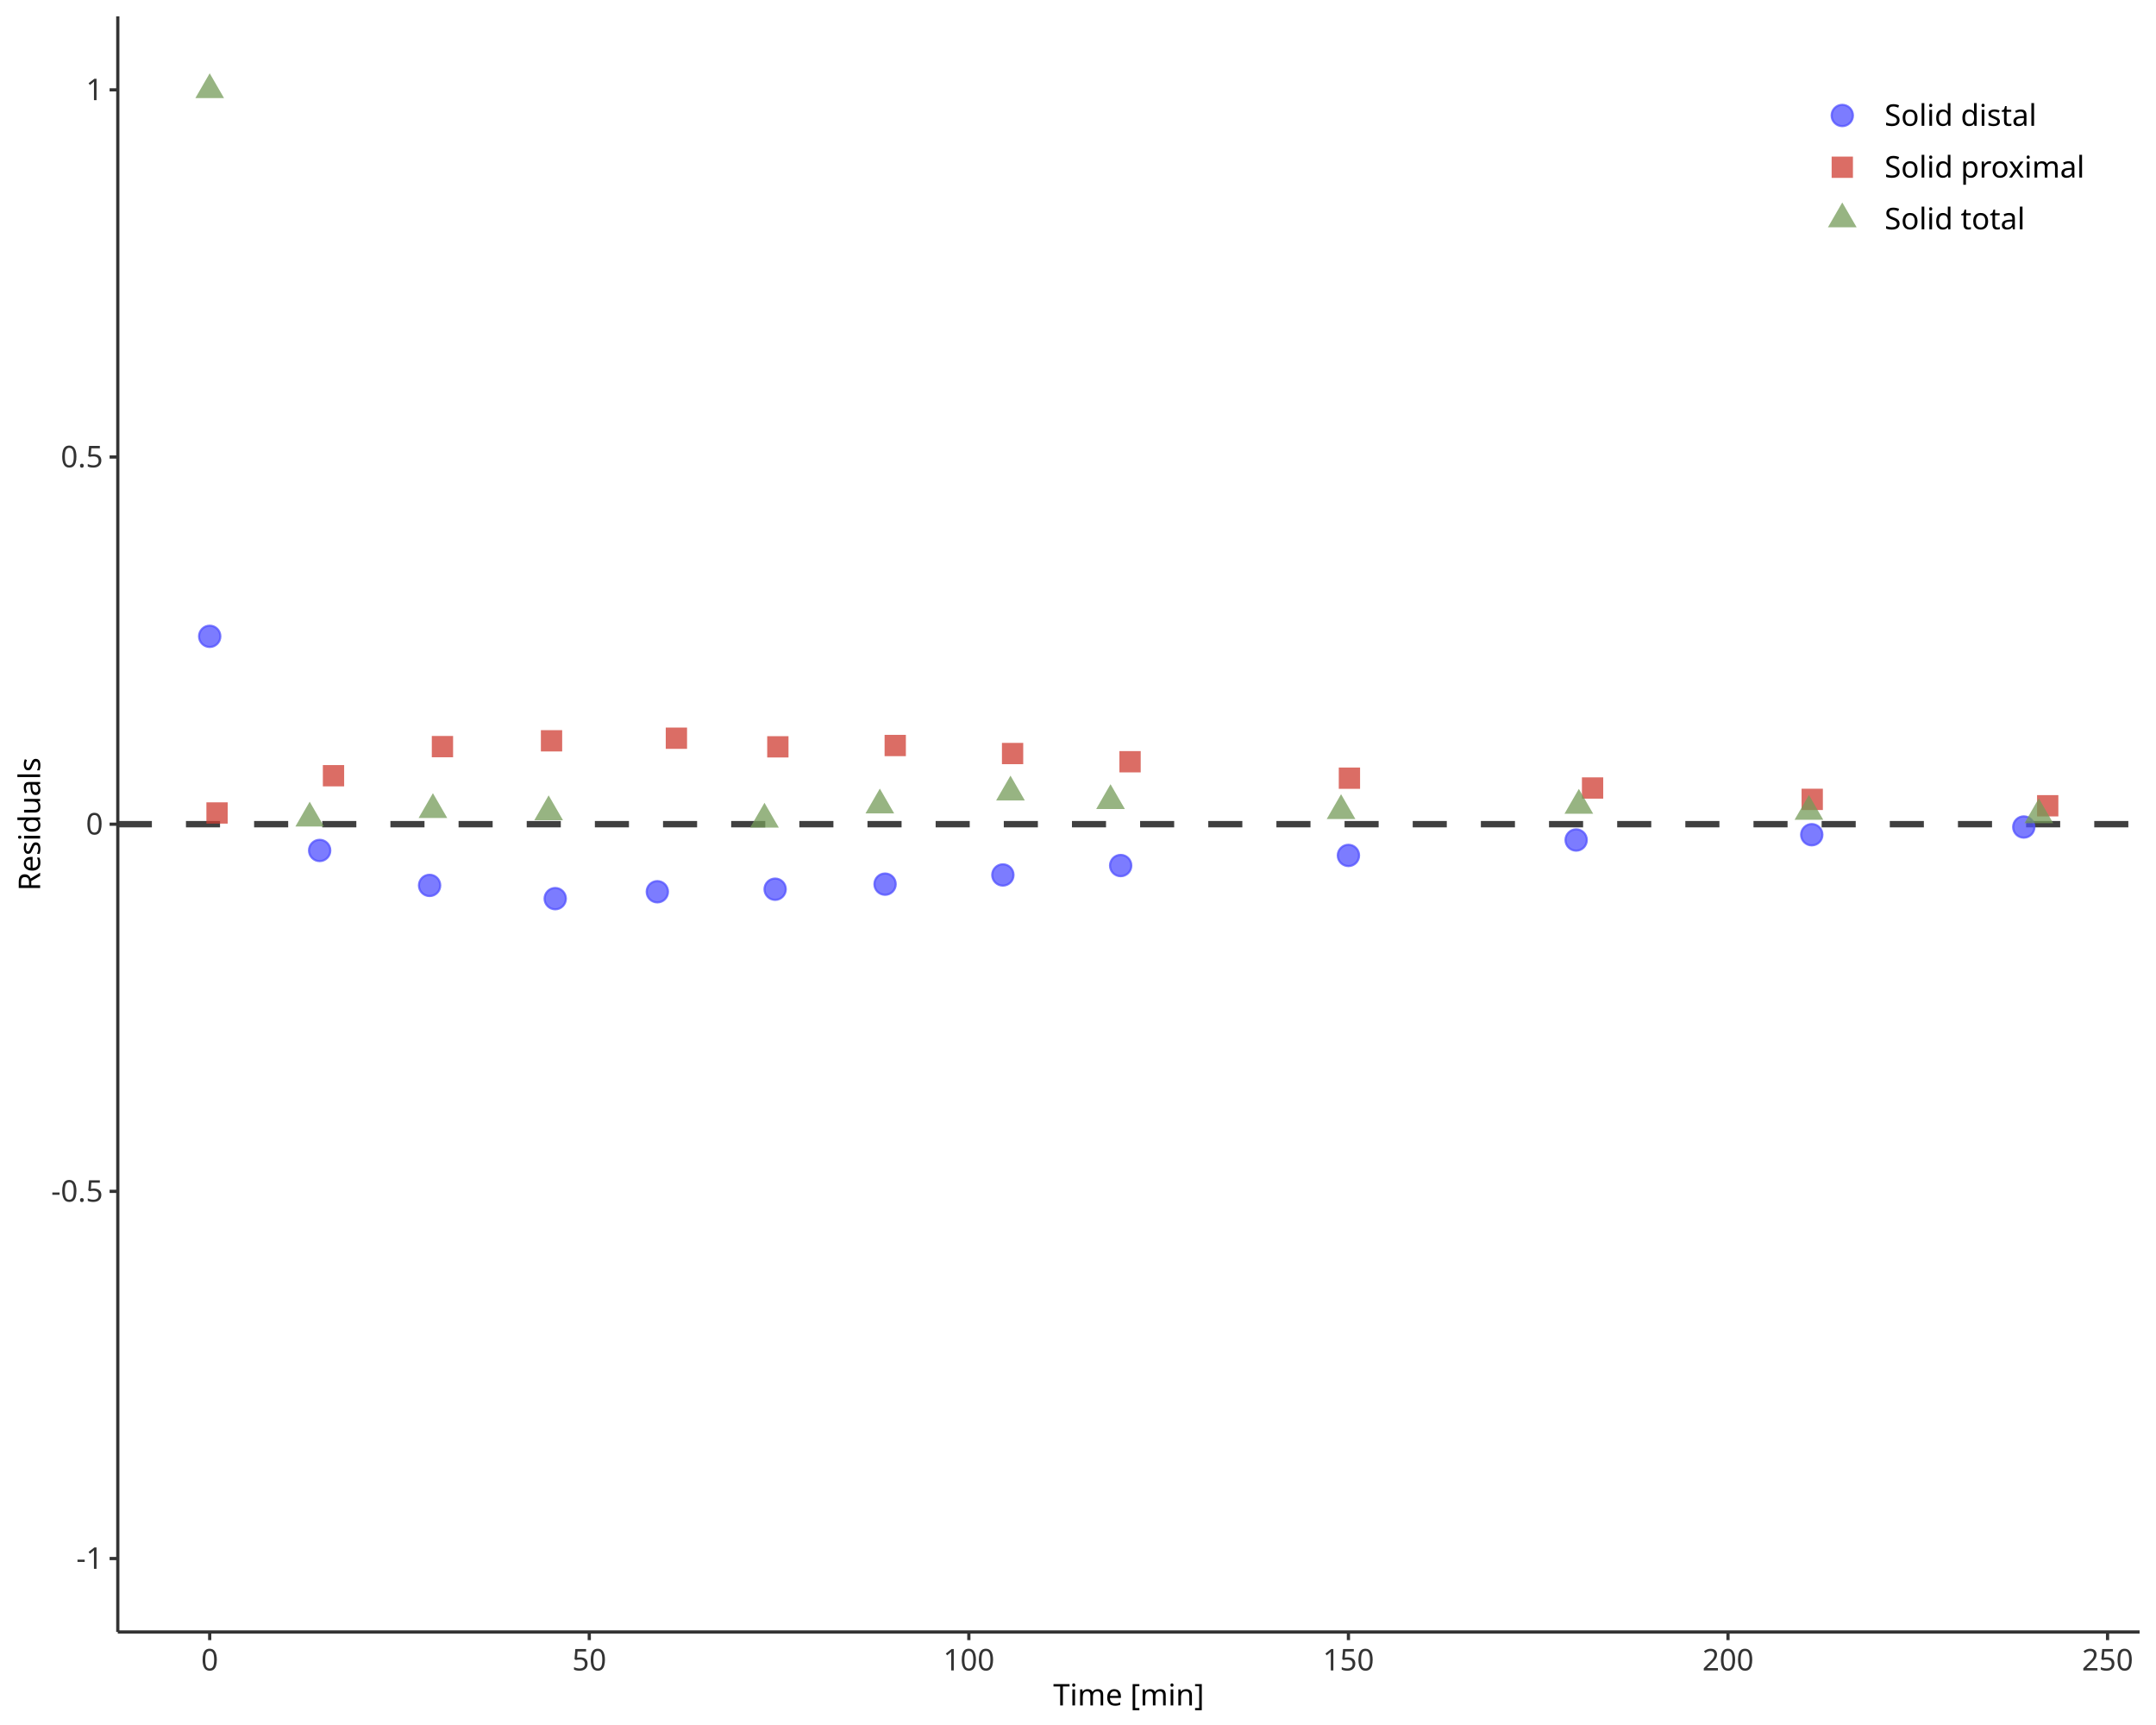
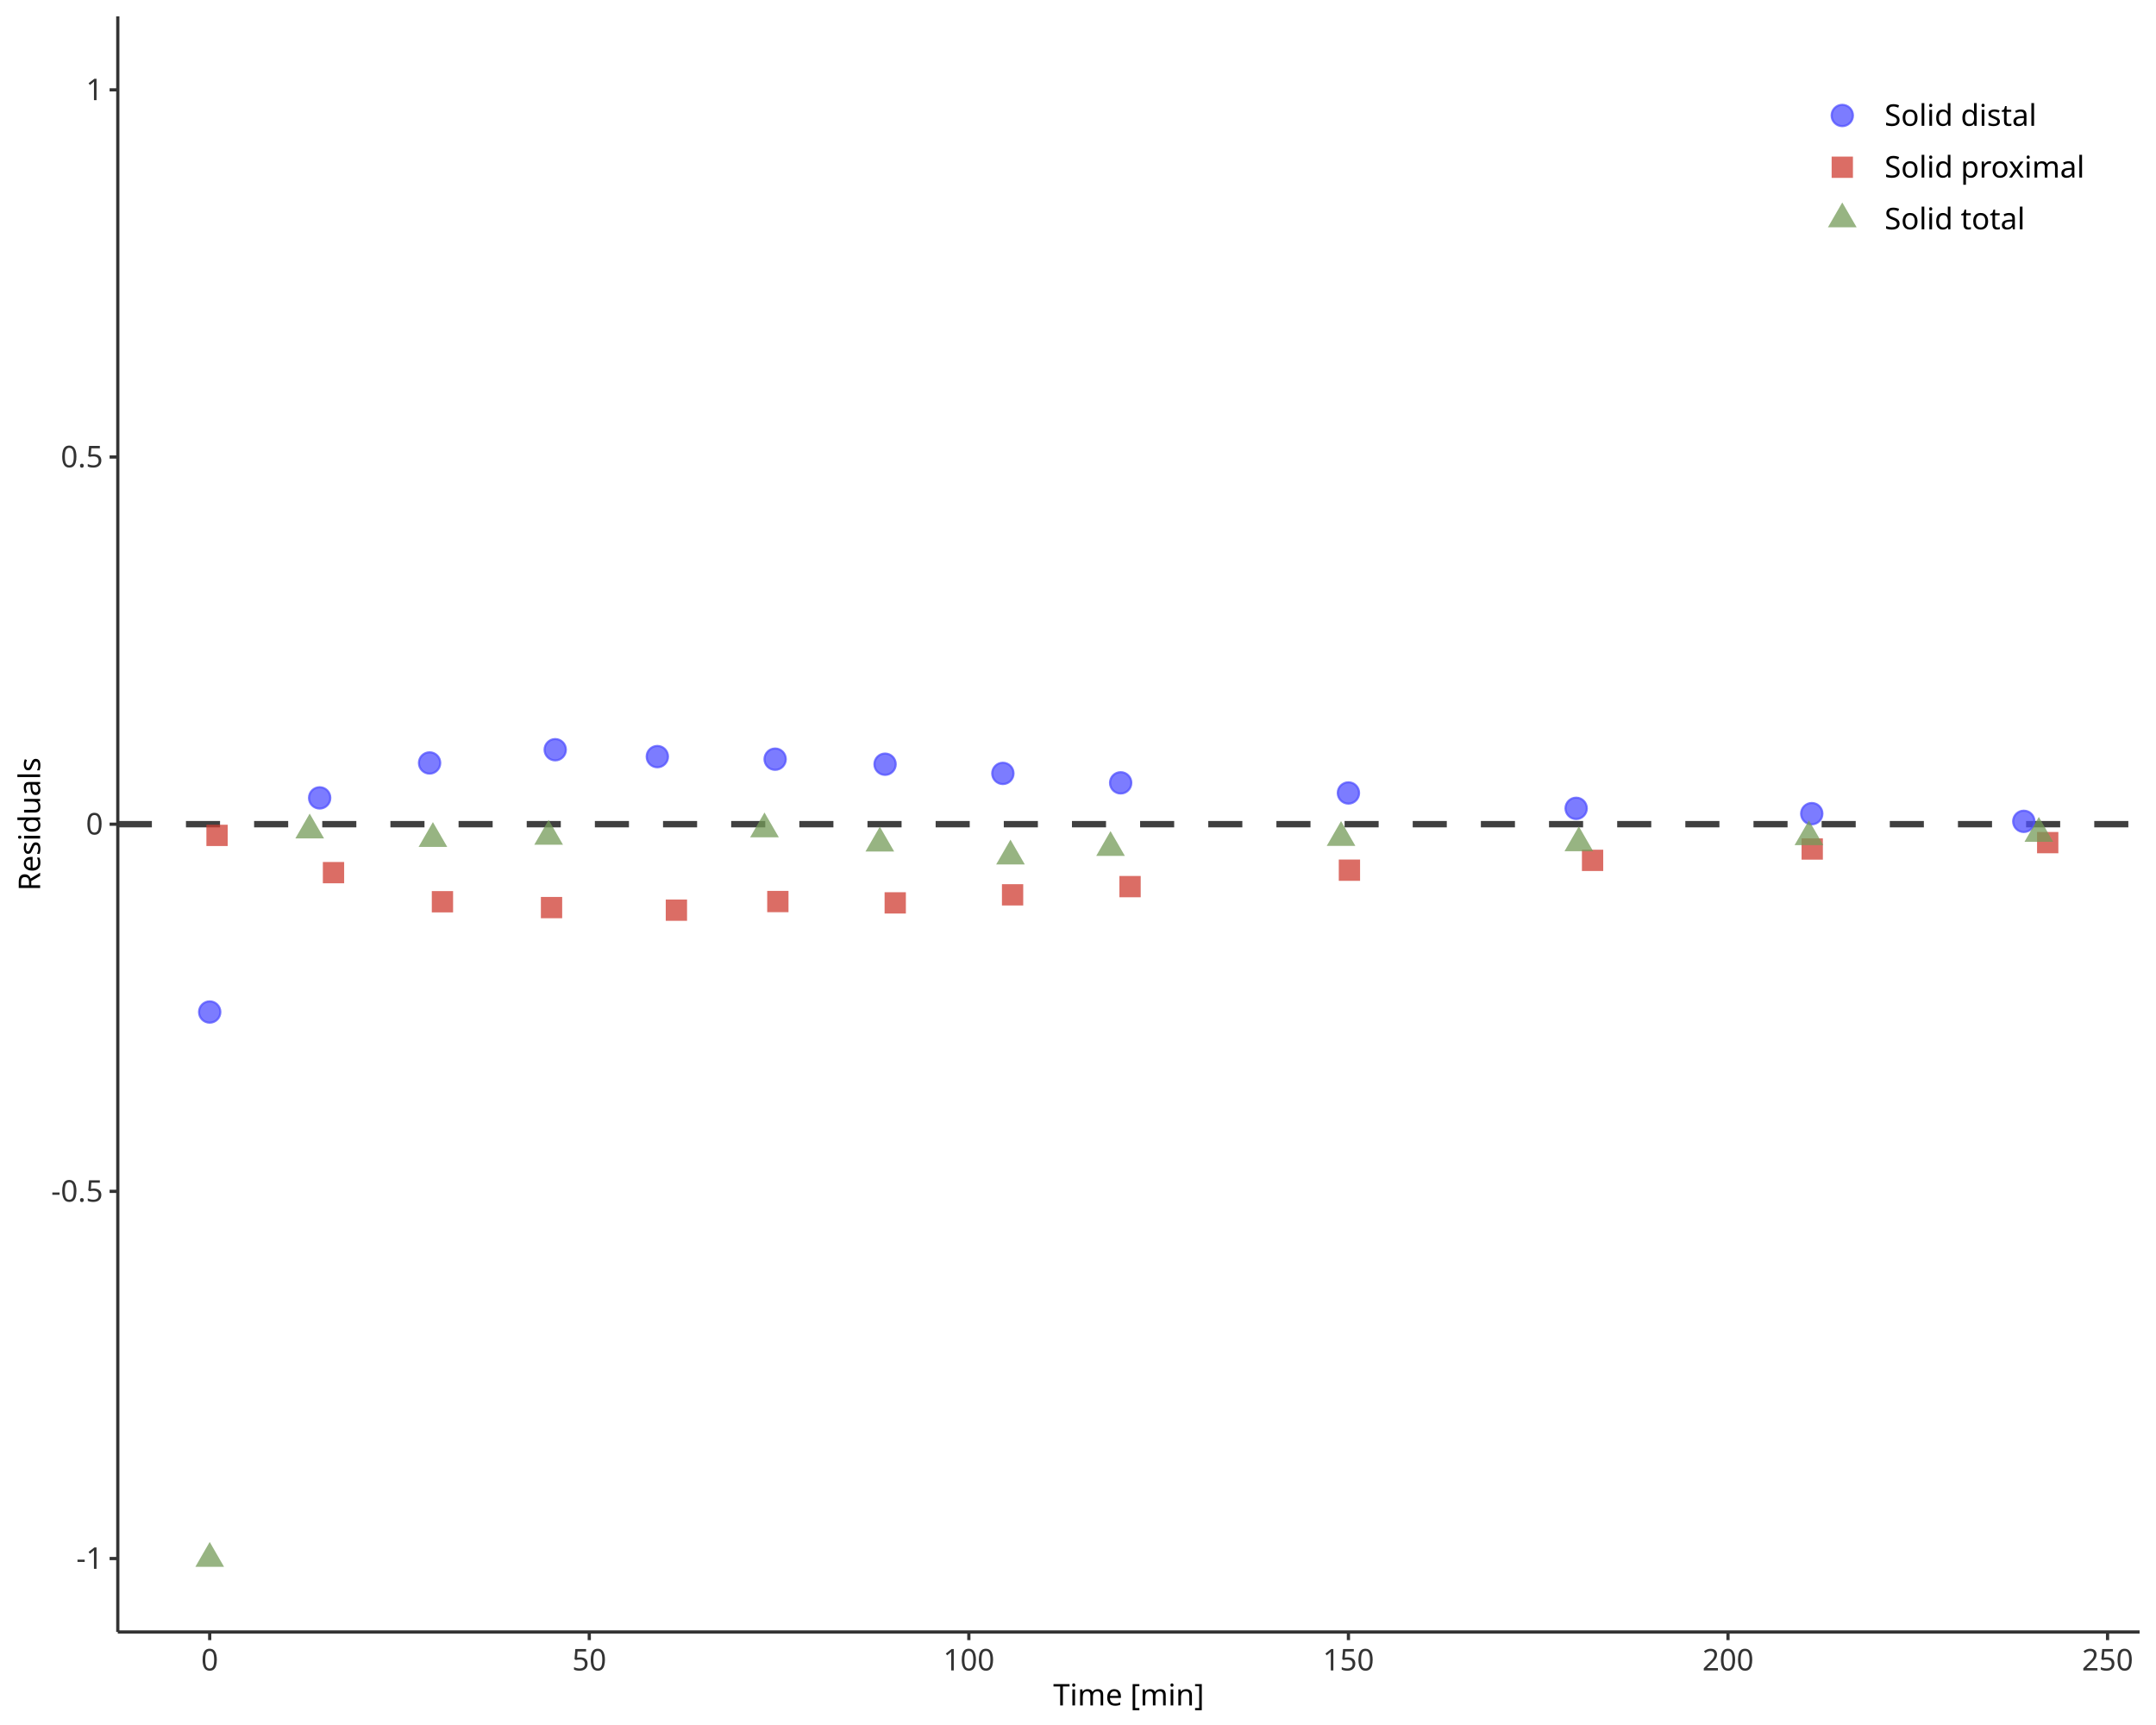
<svg xmlns="http://www.w3.org/2000/svg" class="svglite" data-engine-version="2.0" width="720.00pt" height="576.00pt" viewBox="0 0 720.00 576.00">
  <defs>
    <style type="text/css">
    .svglite line, .svglite polyline, .svglite polygon, .svglite path, .svglite rect, .svglite circle {
      fill: none;
      stroke: #000000;
      stroke-linecap: round;
      stroke-linejoin: round;
      stroke-miterlimit: 10.00;
    }
  </style>
  </defs>
  <rect width="100%" height="100%" style="stroke: none; fill: #FFFFFF;" />
  <defs>
    <clipPath id="cpMC4wMHw3MjAuMDB8MC4wMHw1NzYuMDA=">
      <rect x="0.00" y="0.00" width="720.00" height="576.00" />
    </clipPath>
  </defs>
  <g clip-path="url(#cpMC4wMHw3MjAuMDB8MC4wMHw1NzYuMDA=)">
    <rect x="0.00" y="0.00" width="720.00" height="576.00" style="stroke-width: 1.07; stroke: none; fill: #FFFFFF;" />
  </g>
  <defs>
    <clipPath id="cpMzkuMzR8NzE0LjUyfDUuNDh8NTQ0Ljkz">
      <rect x="39.34" y="5.48" width="675.18" height="539.45" />
    </clipPath>
  </defs>
  <g clip-path="url(#cpMzkuMzR8NzE0LjUyfDUuNDh8NTQ0Ljkz)">
    <rect x="39.34" y="5.48" width="675.18" height="539.45" style="stroke-width: 1.07; stroke: none; fill: #FFFFFF;" />
  </g>
  <g clip-path="url(#cpMC4wMHw3MjAuMDB8MC4wMHw1NzYuMDA=)">
</g>
  <g clip-path="url(#cpMzkuMzR8NzE0LjUyfDUuNDh8NTQ0Ljkz)">
</g>
  <g clip-path="url(#cpMC4wMHw3MjAuMDB8MC4wMHw1NzYuMDA=)">
</g>
  <g clip-path="url(#cpMzkuMzR8NzE0LjUyfDUuNDh8NTQ0Ljkz)">
</g>
  <g clip-path="url(#cpMC4wMHw3MjAuMDB8MC4wMHw1NzYuMDA=)">
</g>
  <g clip-path="url(#cpMzkuMzR8NzE0LjUyfDUuNDh8NTQ0Ljkz)">
</g>
  <g clip-path="url(#cpMC4wMHw3MjAuMDB8MC4wMHw1NzYuMDA=)">
</g>
  <g clip-path="url(#cpMzkuMzR8NzE0LjUyfDUuNDh8NTQ0Ljkz)">
</g>
  <g clip-path="url(#cpMC4wMHw3MjAuMDB8MC4wMHw1NzYuMDA=)">
</g>
  <g clip-path="url(#cpMzkuMzR8NzE0LjUyfDUuNDh8NTQ0Ljkz)">
</g>
  <g clip-path="url(#cpMC4wMHw3MjAuMDB8MC4wMHw1NzYuMDA=)">
</g>
  <g clip-path="url(#cpMzkuMzR8NzE0LjUyfDUuNDh8NTQ0Ljkz)">
</g>
  <g clip-path="url(#cpMC4wMHw3MjAuMDB8MC4wMHw1NzYuMDA=)">
</g>
  <g clip-path="url(#cpMzkuMzR8NzE0LjUyfDUuNDh8NTQ0Ljkz)">
</g>
  <g clip-path="url(#cpMC4wMHw3MjAuMDB8MC4wMHw1NzYuMDA=)">
</g>
  <g clip-path="url(#cpMzkuMzR8NzE0LjUyfDUuNDh8NTQ0Ljkz)">
</g>
  <g clip-path="url(#cpMC4wMHw3MjAuMDB8MC4wMHw1NzYuMDA=)">
</g>
  <g clip-path="url(#cpMzkuMzR8NzE0LjUyfDUuNDh8NTQ0Ljkz)">
</g>
  <g clip-path="url(#cpMC4wMHw3MjAuMDB8MC4wMHw1NzYuMDA=)">
</g>
  <g clip-path="url(#cpMzkuMzR8NzE0LjUyfDUuNDh8NTQ0Ljkz)">
</g>
  <g clip-path="url(#cpMC4wMHw3MjAuMDB8MC4wMHw1NzYuMDA=)">
</g>
  <g clip-path="url(#cpMzkuMzR8NzE0LjUyfDUuNDh8NTQ0Ljkz)">
</g>
  <g clip-path="url(#cpMC4wMHw3MjAuMDB8MC4wMHw1NzYuMDA=)">
</g>
  <g clip-path="url(#cpMzkuMzR8NzE0LjUyfDUuNDh8NTQ0Ljkz)">
</g>
  <g clip-path="url(#cpMC4wMHw3MjAuMDB8MC4wMHw1NzYuMDA=)">
</g>
  <g clip-path="url(#cpMzkuMzR8NzE0LjUyfDUuNDh8NTQ0Ljkz)">
</g>
  <g clip-path="url(#cpMC4wMHw3MjAuMDB8MC4wMHw1NzYuMDA=)">
</g>
  <g clip-path="url(#cpMzkuMzR8NzE0LjUyfDUuNDh8NTQ0Ljkz)">
</g>
  <g clip-path="url(#cpMC4wMHw3MjAuMDB8MC4wMHw1NzYuMDA=)">
</g>
  <g clip-path="url(#cpMzkuMzR8NzE0LjUyfDUuNDh8NTQ0Ljkz)">
</g>
  <g clip-path="url(#cpMC4wMHw3MjAuMDB8MC4wMHw1NzYuMDA=)">
</g>
  <g clip-path="url(#cpMzkuMzR8NzE0LjUyfDUuNDh8NTQ0Ljkz)">
    <line x1="39.34" y1="275.21" x2="714.52" y2="275.21" style="stroke-width: 2.13; stroke: #000000; stroke-opacity: 0.75; stroke-dasharray: 11.38,11.38; stroke-linecap: butt;" />
-     <circle cx="70.03" cy="212.48" r="3.56" style="stroke-width: 0.71; stroke: #5050FF; stroke-opacity: 0.75; fill: #5050FF; fill-opacity: 0.75;" />
-     <circle cx="106.75" cy="283.98" r="3.56" style="stroke-width: 0.71; stroke: #5050FF; stroke-opacity: 0.75; fill: #5050FF; fill-opacity: 0.75;" />
-     <circle cx="143.46" cy="295.65" r="3.56" style="stroke-width: 0.71; stroke: #5050FF; stroke-opacity: 0.75; fill: #5050FF; fill-opacity: 0.75;" />
-     <circle cx="185.42" cy="300.07" r="3.56" style="stroke-width: 0.71; stroke: #5050FF; stroke-opacity: 0.75; fill: #5050FF; fill-opacity: 0.75;" />
-     <circle cx="219.52" cy="297.77" r="3.56" style="stroke-width: 0.71; stroke: #5050FF; stroke-opacity: 0.75; fill: #5050FF; fill-opacity: 0.75;" />
-     <circle cx="258.86" cy="296.92" r="3.56" style="stroke-width: 0.71; stroke: #5050FF; stroke-opacity: 0.75; fill: #5050FF; fill-opacity: 0.75;" />
-     <circle cx="295.57" cy="295.23" r="3.56" style="stroke-width: 0.71; stroke: #5050FF; stroke-opacity: 0.75; fill: #5050FF; fill-opacity: 0.75;" />
-     <circle cx="334.91" cy="292.16" r="3.56" style="stroke-width: 0.71; stroke: #5050FF; stroke-opacity: 0.75; fill: #5050FF; fill-opacity: 0.75;" />
-     <circle cx="374.25" cy="289.02" r="3.56" style="stroke-width: 0.71; stroke: #5050FF; stroke-opacity: 0.75; fill: #5050FF; fill-opacity: 0.75;" />
-     <circle cx="450.31" cy="285.64" r="3.56" style="stroke-width: 0.71; stroke: #5050FF; stroke-opacity: 0.75; fill: #5050FF; fill-opacity: 0.75;" />
-     <circle cx="526.36" cy="280.49" r="3.56" style="stroke-width: 0.71; stroke: #5050FF; stroke-opacity: 0.75; fill: #5050FF; fill-opacity: 0.75;" />
-     <circle cx="605.04" cy="278.72" r="3.56" style="stroke-width: 0.71; stroke: #5050FF; stroke-opacity: 0.75; fill: #5050FF; fill-opacity: 0.75;" />
-     <circle cx="675.85" cy="276.15" r="3.56" style="stroke-width: 0.71; stroke: #5050FF; stroke-opacity: 0.75; fill: #5050FF; fill-opacity: 0.75;" />
-     <polygon points="68.93,275.02 76.04,275.02 76.04,267.91 68.93,267.91 " style="stroke-width: 0.71; stroke: none; fill: #CE3D32; fill-opacity: 0.75;" />
-     <polygon points="107.82,262.58 114.93,262.58 114.93,255.47 107.82,255.47 " style="stroke-width: 0.71; stroke: none; fill: #CE3D32; fill-opacity: 0.75;" />
-     <polygon points="144.20,252.86 151.31,252.86 151.31,245.75 144.20,245.75 " style="stroke-width: 0.71; stroke: none; fill: #CE3D32; fill-opacity: 0.75;" />
-     <polygon points="180.63,250.92 187.74,250.92 187.74,243.81 180.63,243.81 " style="stroke-width: 0.71; stroke: none; fill: #CE3D32; fill-opacity: 0.75;" />
-     <polygon points="222.33,250.05 229.44,250.05 229.44,242.94 222.33,242.94 " style="stroke-width: 0.71; stroke: none; fill: #CE3D32; fill-opacity: 0.75;" />
-     <polygon points="256.21,252.93 263.32,252.93 263.32,245.82 256.21,245.82 " style="stroke-width: 0.71; stroke: none; fill: #CE3D32; fill-opacity: 0.75;" />
-     <polygon points="295.41,252.49 302.52,252.49 302.52,245.38 295.41,245.38 " style="stroke-width: 0.71; stroke: none; fill: #CE3D32; fill-opacity: 0.75;" />
-     <polygon points="334.60,255.17 341.71,255.17 341.71,248.06 334.60,248.06 " style="stroke-width: 0.71; stroke: none; fill: #CE3D32; fill-opacity: 0.75;" />
-     <polygon points="373.83,257.91 380.94,257.91 380.94,250.80 373.83,250.80 " style="stroke-width: 0.71; stroke: none; fill: #CE3D32; fill-opacity: 0.75;" />
-     <polygon points="447.09,263.40 454.20,263.40 454.20,256.29 447.09,256.29 " style="stroke-width: 0.71; stroke: none; fill: #CE3D32; fill-opacity: 0.75;" />
-     <polygon points="528.29,266.68 535.40,266.68 535.40,259.57 528.29,259.57 " style="stroke-width: 0.71; stroke: none; fill: #CE3D32; fill-opacity: 0.75;" />
-     <polygon points="601.64,270.48 608.75,270.48 608.75,263.36 601.64,263.36 " style="stroke-width: 0.71; stroke: none; fill: #CE3D32; fill-opacity: 0.75;" />
-     <polygon points="680.28,272.61 687.39,272.61 687.39,265.50 680.28,265.50 " style="stroke-width: 0.71; stroke: none; fill: #CE3D32; fill-opacity: 0.75;" />
-     <polygon points="70.03,24.47 74.82,32.76 65.24,32.76 " style="stroke-width: 0.71; stroke: none; fill: #749B58; fill-opacity: 0.75;" />
-     <polygon points="103.42,267.69 108.21,275.99 98.64,275.99 " style="stroke-width: 0.71; stroke: none; fill: #749B58; fill-opacity: 0.75;" />
-     <polygon points="144.57,264.85 149.36,273.14 139.79,273.14 " style="stroke-width: 0.71; stroke: none; fill: #749B58; fill-opacity: 0.75;" />
-     <polygon points="183.22,265.58 188.01,273.88 178.43,273.88 " style="stroke-width: 0.71; stroke: none; fill: #749B58; fill-opacity: 0.75;" />
-     <polygon points="255.30,268.06 260.09,276.35 250.51,276.35 " style="stroke-width: 0.71; stroke: none; fill: #749B58; fill-opacity: 0.75;" />
-     <polygon points="293.82,263.32 298.61,271.61 289.03,271.61 " style="stroke-width: 0.71; stroke: none; fill: #749B58; fill-opacity: 0.75;" />
-     <polygon points="337.45,258.99 342.24,267.28 332.66,267.28 " style="stroke-width: 0.71; stroke: none; fill: #749B58; fill-opacity: 0.75;" />
-     <polygon points="370.86,261.85 375.65,270.14 366.08,270.14 " style="stroke-width: 0.71; stroke: none; fill: #749B58; fill-opacity: 0.75;" />
-     <polygon points="447.85,265.19 452.63,273.48 443.06,273.48 " style="stroke-width: 0.71; stroke: none; fill: #749B58; fill-opacity: 0.75;" />
-     <polygon points="527.26,263.42 532.04,271.71 522.47,271.71 " style="stroke-width: 0.71; stroke: none; fill: #749B58; fill-opacity: 0.75;" />
-     <polygon points="604.09,265.45 608.88,273.74 599.30,273.74 " style="stroke-width: 0.71; stroke: none; fill: #749B58; fill-opacity: 0.75;" />
-     <polygon points="680.87,266.56 685.66,274.86 676.08,274.86 " style="stroke-width: 0.71; stroke: none; fill: #749B58; fill-opacity: 0.75;" />
+     <circle cx="70.03" cy="337.93" r="3.56" style="stroke-width: 0.71; stroke: #5050FF; stroke-opacity: 0.75; fill: #5050FF; fill-opacity: 0.75;" />
+     <circle cx="106.75" cy="266.43" r="3.56" style="stroke-width: 0.71; stroke: #5050FF; stroke-opacity: 0.75; fill: #5050FF; fill-opacity: 0.75;" />
+     <circle cx="143.46" cy="254.76" r="3.56" style="stroke-width: 0.71; stroke: #5050FF; stroke-opacity: 0.75; fill: #5050FF; fill-opacity: 0.75;" />
+     <circle cx="185.42" cy="250.34" r="3.56" style="stroke-width: 0.71; stroke: #5050FF; stroke-opacity: 0.75; fill: #5050FF; fill-opacity: 0.75;" />
+     <circle cx="219.52" cy="252.64" r="3.56" style="stroke-width: 0.71; stroke: #5050FF; stroke-opacity: 0.75; fill: #5050FF; fill-opacity: 0.75;" />
+     <circle cx="258.86" cy="253.50" r="3.56" style="stroke-width: 0.71; stroke: #5050FF; stroke-opacity: 0.75; fill: #5050FF; fill-opacity: 0.75;" />
+     <circle cx="295.57" cy="255.18" r="3.56" style="stroke-width: 0.71; stroke: #5050FF; stroke-opacity: 0.75; fill: #5050FF; fill-opacity: 0.75;" />
+     <circle cx="334.91" cy="258.25" r="3.56" style="stroke-width: 0.71; stroke: #5050FF; stroke-opacity: 0.75; fill: #5050FF; fill-opacity: 0.75;" />
+     <circle cx="374.25" cy="261.40" r="3.56" style="stroke-width: 0.71; stroke: #5050FF; stroke-opacity: 0.75; fill: #5050FF; fill-opacity: 0.75;" />
+     <circle cx="450.31" cy="264.78" r="3.56" style="stroke-width: 0.71; stroke: #5050FF; stroke-opacity: 0.75; fill: #5050FF; fill-opacity: 0.75;" />
+     <circle cx="526.36" cy="269.92" r="3.56" style="stroke-width: 0.71; stroke: #5050FF; stroke-opacity: 0.75; fill: #5050FF; fill-opacity: 0.75;" />
+     <circle cx="605.04" cy="271.69" r="3.56" style="stroke-width: 0.71; stroke: #5050FF; stroke-opacity: 0.75; fill: #5050FF; fill-opacity: 0.75;" />
+     <circle cx="675.85" cy="274.26" r="3.56" style="stroke-width: 0.71; stroke: #5050FF; stroke-opacity: 0.75; fill: #5050FF; fill-opacity: 0.75;" />
+     <polygon points="68.93,282.50 76.04,282.50 76.04,275.39 68.93,275.39 " style="stroke-width: 0.71; stroke: none; fill: #CE3D32; fill-opacity: 0.75;" />
+     <polygon points="107.82,294.94 114.93,294.94 114.93,287.83 107.82,287.83 " style="stroke-width: 0.71; stroke: none; fill: #CE3D32; fill-opacity: 0.75;" />
+     <polygon points="144.20,304.66 151.31,304.66 151.31,297.55 144.20,297.55 " style="stroke-width: 0.71; stroke: none; fill: #CE3D32; fill-opacity: 0.75;" />
+     <polygon points="180.63,306.61 187.74,306.61 187.74,299.50 180.63,299.50 " style="stroke-width: 0.71; stroke: none; fill: #CE3D32; fill-opacity: 0.75;" />
+     <polygon points="222.33,307.47 229.44,307.47 229.44,300.36 222.33,300.36 " style="stroke-width: 0.71; stroke: none; fill: #CE3D32; fill-opacity: 0.75;" />
+     <polygon points="256.21,304.59 263.32,304.59 263.32,297.48 256.21,297.48 " style="stroke-width: 0.71; stroke: none; fill: #CE3D32; fill-opacity: 0.75;" />
+     <polygon points="295.41,305.04 302.52,305.04 302.52,297.93 295.41,297.93 " style="stroke-width: 0.71; stroke: none; fill: #CE3D32; fill-opacity: 0.75;" />
+     <polygon points="334.60,302.35 341.71,302.35 341.71,295.24 334.60,295.24 " style="stroke-width: 0.71; stroke: none; fill: #CE3D32; fill-opacity: 0.75;" />
+     <polygon points="373.83,299.61 380.94,299.61 380.94,292.50 373.83,292.50 " style="stroke-width: 0.71; stroke: none; fill: #CE3D32; fill-opacity: 0.75;" />
+     <polygon points="447.09,294.12 454.20,294.12 454.20,287.01 447.09,287.01 " style="stroke-width: 0.71; stroke: none; fill: #CE3D32; fill-opacity: 0.75;" />
+     <polygon points="528.29,290.84 535.40,290.84 535.40,283.73 528.29,283.73 " style="stroke-width: 0.71; stroke: none; fill: #CE3D32; fill-opacity: 0.75;" />
+     <polygon points="601.64,287.05 608.75,287.05 608.75,279.94 601.64,279.94 " style="stroke-width: 0.71; stroke: none; fill: #CE3D32; fill-opacity: 0.75;" />
+     <polygon points="680.28,284.92 687.39,284.92 687.39,277.81 680.28,277.81 " style="stroke-width: 0.71; stroke: none; fill: #CE3D32; fill-opacity: 0.75;" />
+     <polygon points="70.03,514.88 74.82,523.18 65.24,523.18 " style="stroke-width: 0.71; stroke: none; fill: #749B58; fill-opacity: 0.75;" />
+     <polygon points="103.42,271.66 108.21,279.95 98.64,279.95 " style="stroke-width: 0.71; stroke: none; fill: #749B58; fill-opacity: 0.75;" />
+     <polygon points="144.57,274.51 149.36,282.80 139.79,282.80 " style="stroke-width: 0.71; stroke: none; fill: #749B58; fill-opacity: 0.75;" />
+     <polygon points="183.22,273.77 188.01,282.06 178.43,282.06 " style="stroke-width: 0.71; stroke: none; fill: #749B58; fill-opacity: 0.75;" />
+     <polygon points="255.30,271.30 260.09,279.59 250.51,279.59 " style="stroke-width: 0.71; stroke: none; fill: #749B58; fill-opacity: 0.75;" />
+     <polygon points="293.82,276.04 298.61,284.33 289.03,284.33 " style="stroke-width: 0.71; stroke: none; fill: #749B58; fill-opacity: 0.75;" />
+     <polygon points="337.45,280.37 342.24,288.66 332.66,288.66 " style="stroke-width: 0.71; stroke: none; fill: #749B58; fill-opacity: 0.75;" />
+     <polygon points="370.86,277.51 375.65,285.80 366.08,285.80 " style="stroke-width: 0.71; stroke: none; fill: #749B58; fill-opacity: 0.75;" />
+     <polygon points="447.85,274.16 452.63,282.46 443.06,282.46 " style="stroke-width: 0.71; stroke: none; fill: #749B58; fill-opacity: 0.75;" />
+     <polygon points="527.26,275.94 532.04,284.23 522.47,284.23 " style="stroke-width: 0.71; stroke: none; fill: #749B58; fill-opacity: 0.75;" />
+     <polygon points="604.09,273.91 608.88,282.20 599.30,282.20 " style="stroke-width: 0.71; stroke: none; fill: #749B58; fill-opacity: 0.75;" />
+     <polygon points="680.87,272.79 685.66,281.09 676.08,281.09 " style="stroke-width: 0.71; stroke: none; fill: #749B58; fill-opacity: 0.75;" />
  </g>
  <g clip-path="url(#cpMC4wMHw3MjAuMDB8MC4wMHw1NzYuMDA=)">
    <polyline points="39.34,544.93 39.34,5.48 " style="stroke-width: 1.07; stroke: #333333; stroke-linecap: butt;" />
    <text x="34.41" y="523.85" text-anchor="end" style="font-size: 10.00px; fill: #333333; font-family: sans;" textLength="8.89px" lengthAdjust="spacingAndGlyphs">-1</text>
    <text x="34.41" y="401.25" text-anchor="end" style="font-size: 10.00px; fill: #333333; font-family: sans;" textLength="17.23px" lengthAdjust="spacingAndGlyphs">-0.5</text>
    <text x="34.41" y="278.65" text-anchor="end" style="font-size: 10.00px; fill: #333333; font-family: sans;" textLength="5.56px" lengthAdjust="spacingAndGlyphs">0</text>
    <text x="34.41" y="156.04" text-anchor="end" style="font-size: 10.00px; fill: #333333; font-family: sans;" textLength="13.90px" lengthAdjust="spacingAndGlyphs">0.5</text>
    <text x="34.41" y="33.44" text-anchor="end" style="font-size: 10.00px; fill: #333333; font-family: sans;" textLength="5.56px" lengthAdjust="spacingAndGlyphs">1</text>
    <polyline points="36.60,520.41 39.34,520.41 " style="stroke-width: 1.07; stroke: #333333; stroke-linecap: butt;" />
    <polyline points="36.60,397.81 39.34,397.81 " style="stroke-width: 1.07; stroke: #333333; stroke-linecap: butt;" />
    <polyline points="36.60,275.21 39.34,275.21 " style="stroke-width: 1.07; stroke: #333333; stroke-linecap: butt;" />
    <polyline points="36.60,152.60 39.34,152.60 " style="stroke-width: 1.07; stroke: #333333; stroke-linecap: butt;" />
    <polyline points="36.60,30.00 39.34,30.00 " style="stroke-width: 1.07; stroke: #333333; stroke-linecap: butt;" />
    <polyline points="39.34,544.93 714.52,544.93 " style="stroke-width: 1.07; stroke: #333333; stroke-linecap: butt;" />
    <polyline points="70.03,547.67 70.03,544.93 " style="stroke-width: 1.07; stroke: #333333; stroke-linecap: butt;" />
    <polyline points="196.79,547.67 196.79,544.93 " style="stroke-width: 1.07; stroke: #333333; stroke-linecap: butt;" />
    <polyline points="323.55,547.67 323.55,544.93 " style="stroke-width: 1.07; stroke: #333333; stroke-linecap: butt;" />
    <polyline points="450.31,547.67 450.31,544.93 " style="stroke-width: 1.07; stroke: #333333; stroke-linecap: butt;" />
    <polyline points="577.07,547.67 577.07,544.93 " style="stroke-width: 1.07; stroke: #333333; stroke-linecap: butt;" />
    <polyline points="703.82,547.67 703.82,544.93 " style="stroke-width: 1.07; stroke: #333333; stroke-linecap: butt;" />
    <text x="70.03" y="557.78" text-anchor="middle" style="font-size: 10.00px; fill: #333333; font-family: sans;" textLength="5.56px" lengthAdjust="spacingAndGlyphs">0</text>
    <text x="196.79" y="557.78" text-anchor="middle" style="font-size: 10.00px; fill: #333333; font-family: sans;" textLength="11.12px" lengthAdjust="spacingAndGlyphs">50</text>
    <text x="323.55" y="557.78" text-anchor="middle" style="font-size: 10.00px; fill: #333333; font-family: sans;" textLength="16.69px" lengthAdjust="spacingAndGlyphs">100</text>
    <text x="450.31" y="557.78" text-anchor="middle" style="font-size: 10.00px; fill: #333333; font-family: sans;" textLength="16.69px" lengthAdjust="spacingAndGlyphs">150</text>
    <text x="577.07" y="557.78" text-anchor="middle" style="font-size: 10.00px; fill: #333333; font-family: sans;" textLength="16.69px" lengthAdjust="spacingAndGlyphs">200</text>
    <text x="703.82" y="557.78" text-anchor="middle" style="font-size: 10.00px; fill: #333333; font-family: sans;" textLength="16.69px" lengthAdjust="spacingAndGlyphs">250</text>
    <text x="376.93" y="569.48" text-anchor="middle" style="font-size: 10.00px; font-family: sans;" textLength="46.67px" lengthAdjust="spacingAndGlyphs">Time [min]</text>
    <text transform="translate(13.40,275.21) rotate(-90)" text-anchor="middle" style="font-size: 10.00px; font-family: sans;" textLength="43.92px" lengthAdjust="spacingAndGlyphs">Residuals</text>
    <rect x="601.11" y="18.97" width="96.53" height="68.28" style="stroke-width: 1.07; stroke: none; fill: #FFFFFF;" />
    <rect x="606.59" y="29.92" width="17.28" height="17.28" style="stroke-width: 1.07; stroke: none; fill: #FFFFFF;" />
    <circle cx="615.23" cy="38.56" r="3.56" style="stroke-width: 0.71; stroke: #5050FF; stroke-opacity: 0.75; fill: #5050FF; fill-opacity: 0.75;" />
    <rect x="606.59" y="47.20" width="17.28" height="17.28" style="stroke-width: 1.07; stroke: none; fill: #FFFFFF;" />
    <polygon points="611.68,59.40 618.79,59.40 618.79,52.29 611.68,52.29 " style="stroke-width: 0.71; stroke: none; fill: #CE3D32; fill-opacity: 0.75;" />
    <rect x="606.59" y="64.48" width="17.28" height="17.28" style="stroke-width: 1.07; stroke: none; fill: #FFFFFF;" />
    <polygon points="615.23,67.60 620.02,75.89 610.45,75.89 " style="stroke-width: 0.71; stroke: none; fill: #749B58; fill-opacity: 0.75;" />
    <text x="629.35" y="42.01" style="font-size: 10.00px; font-family: sans;" textLength="48.36px" lengthAdjust="spacingAndGlyphs">Solid distal</text>
    <text x="629.35" y="59.29" style="font-size: 10.00px; font-family: sans;" textLength="62.81px" lengthAdjust="spacingAndGlyphs">Solid proximal</text>
    <text x="629.35" y="76.57" style="font-size: 10.00px; font-family: sans;" textLength="43.91px" lengthAdjust="spacingAndGlyphs">Solid total</text>
  </g>
</svg>
